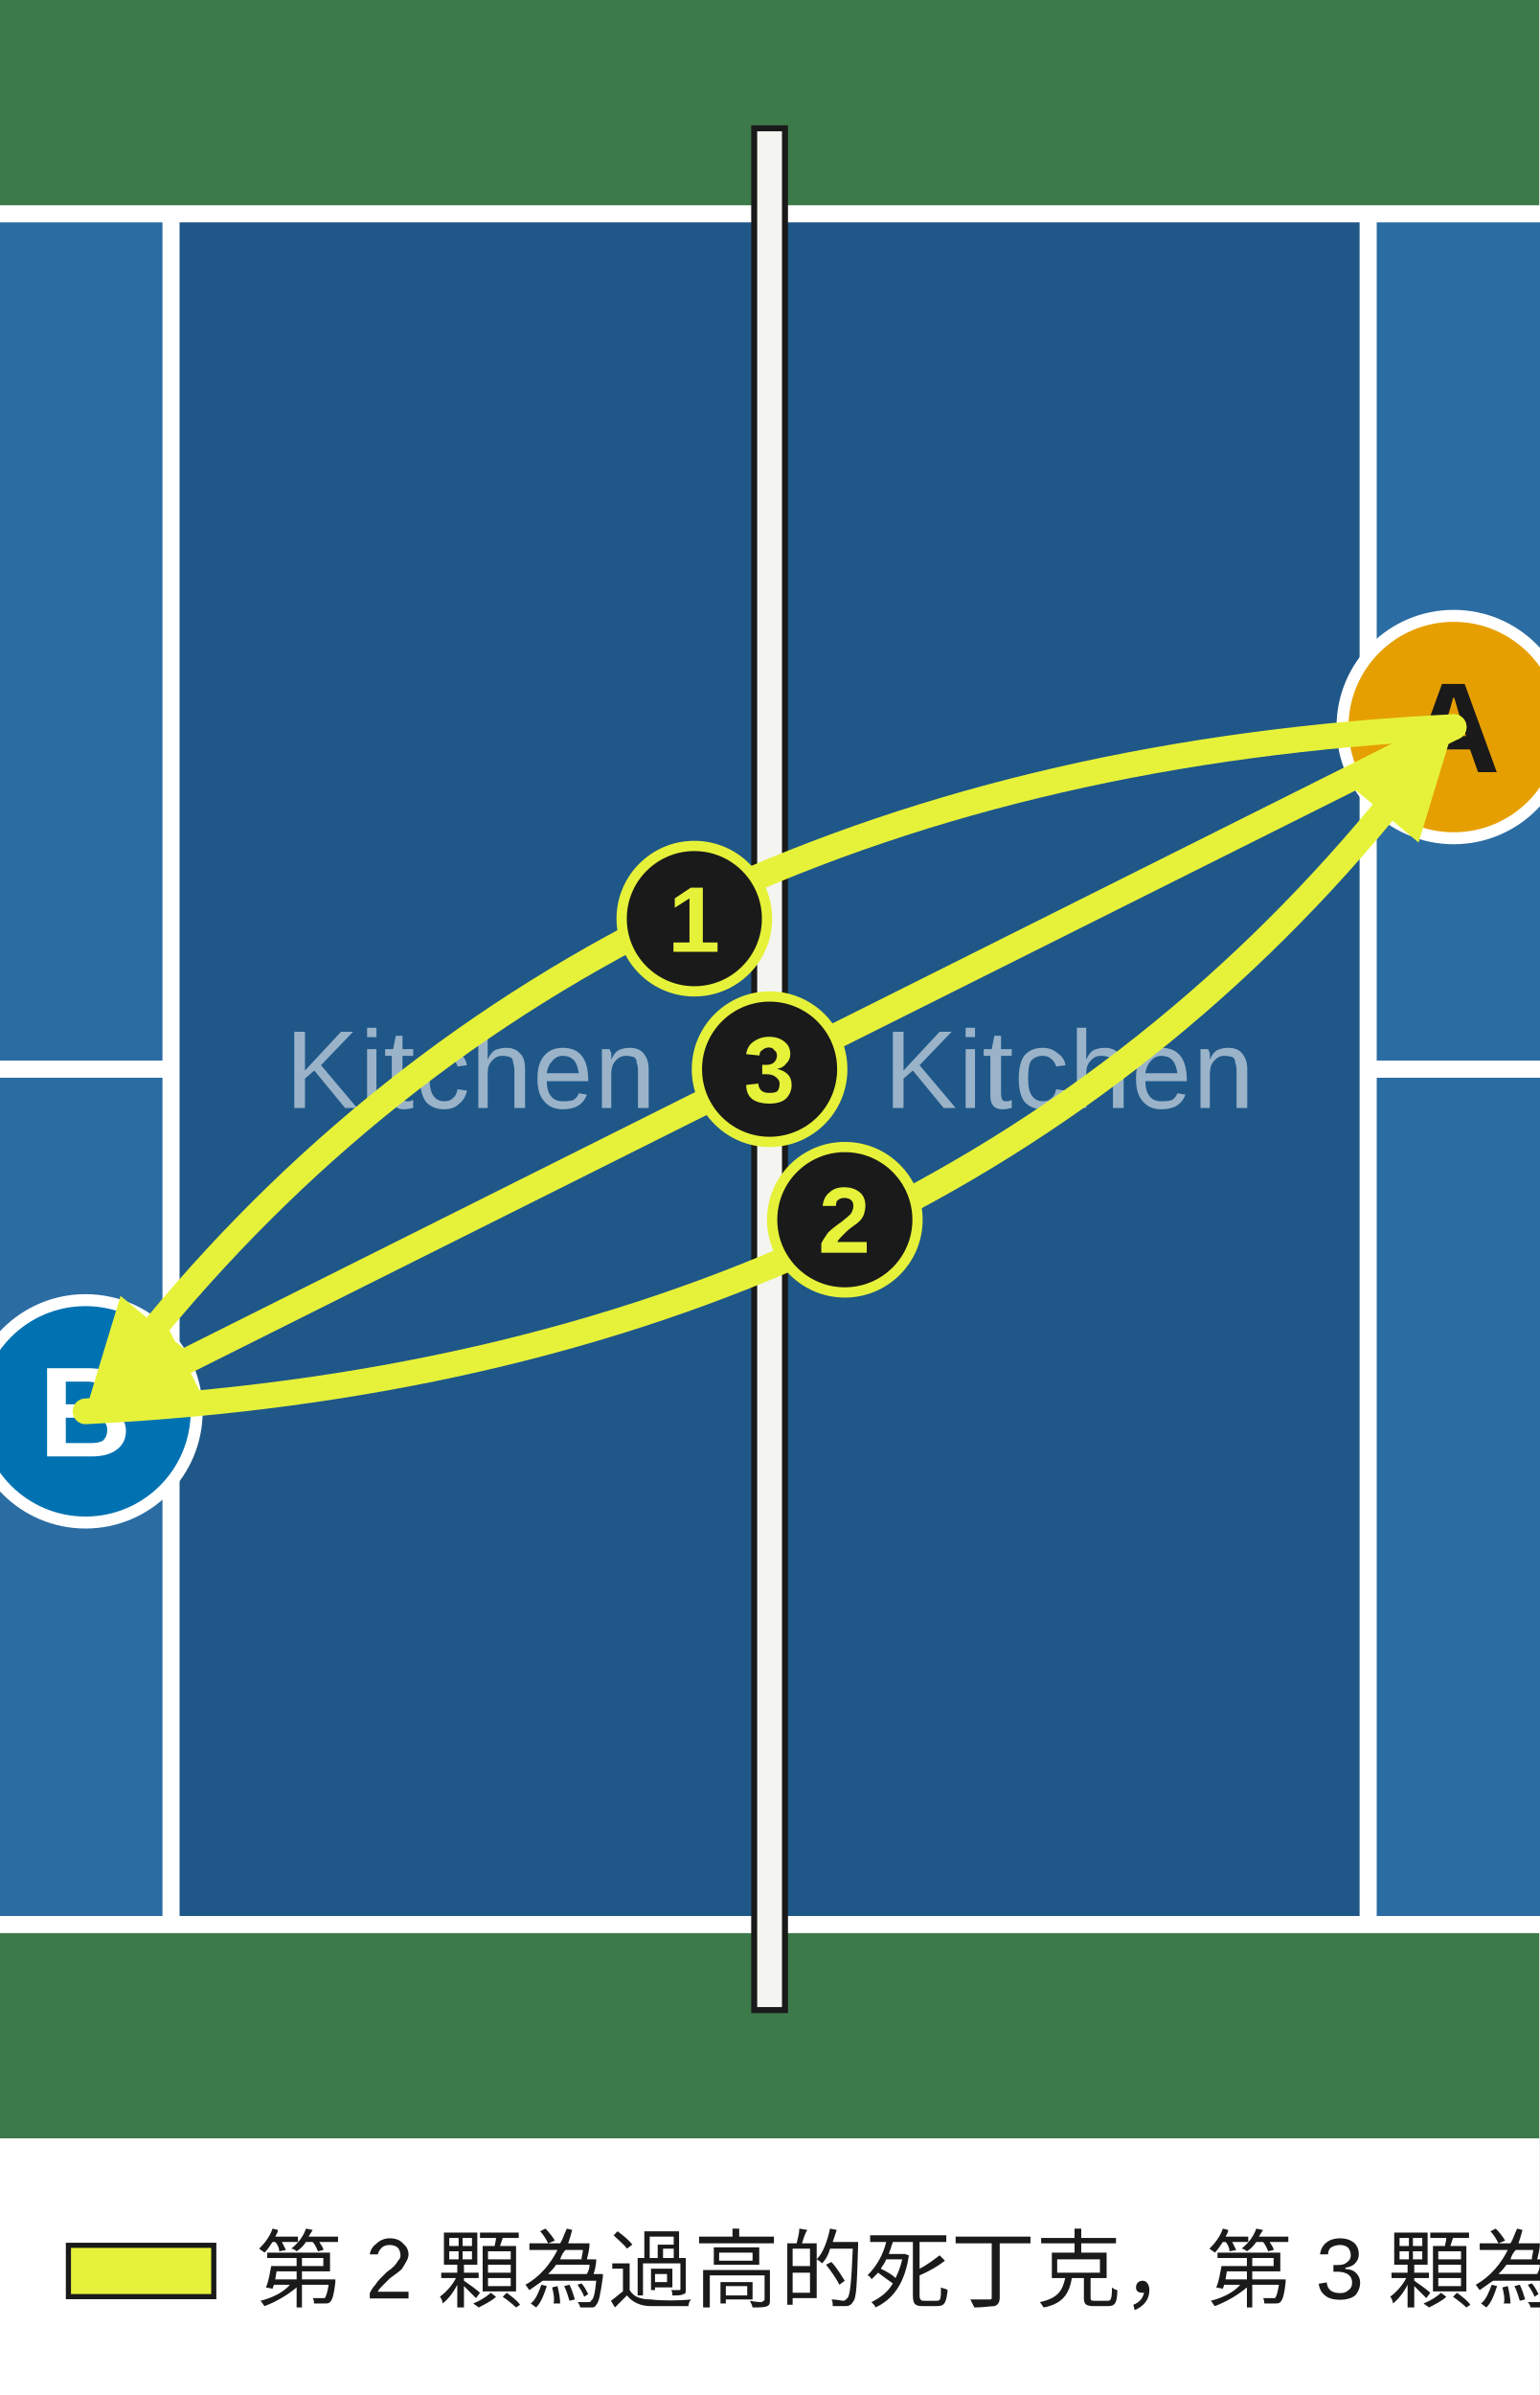
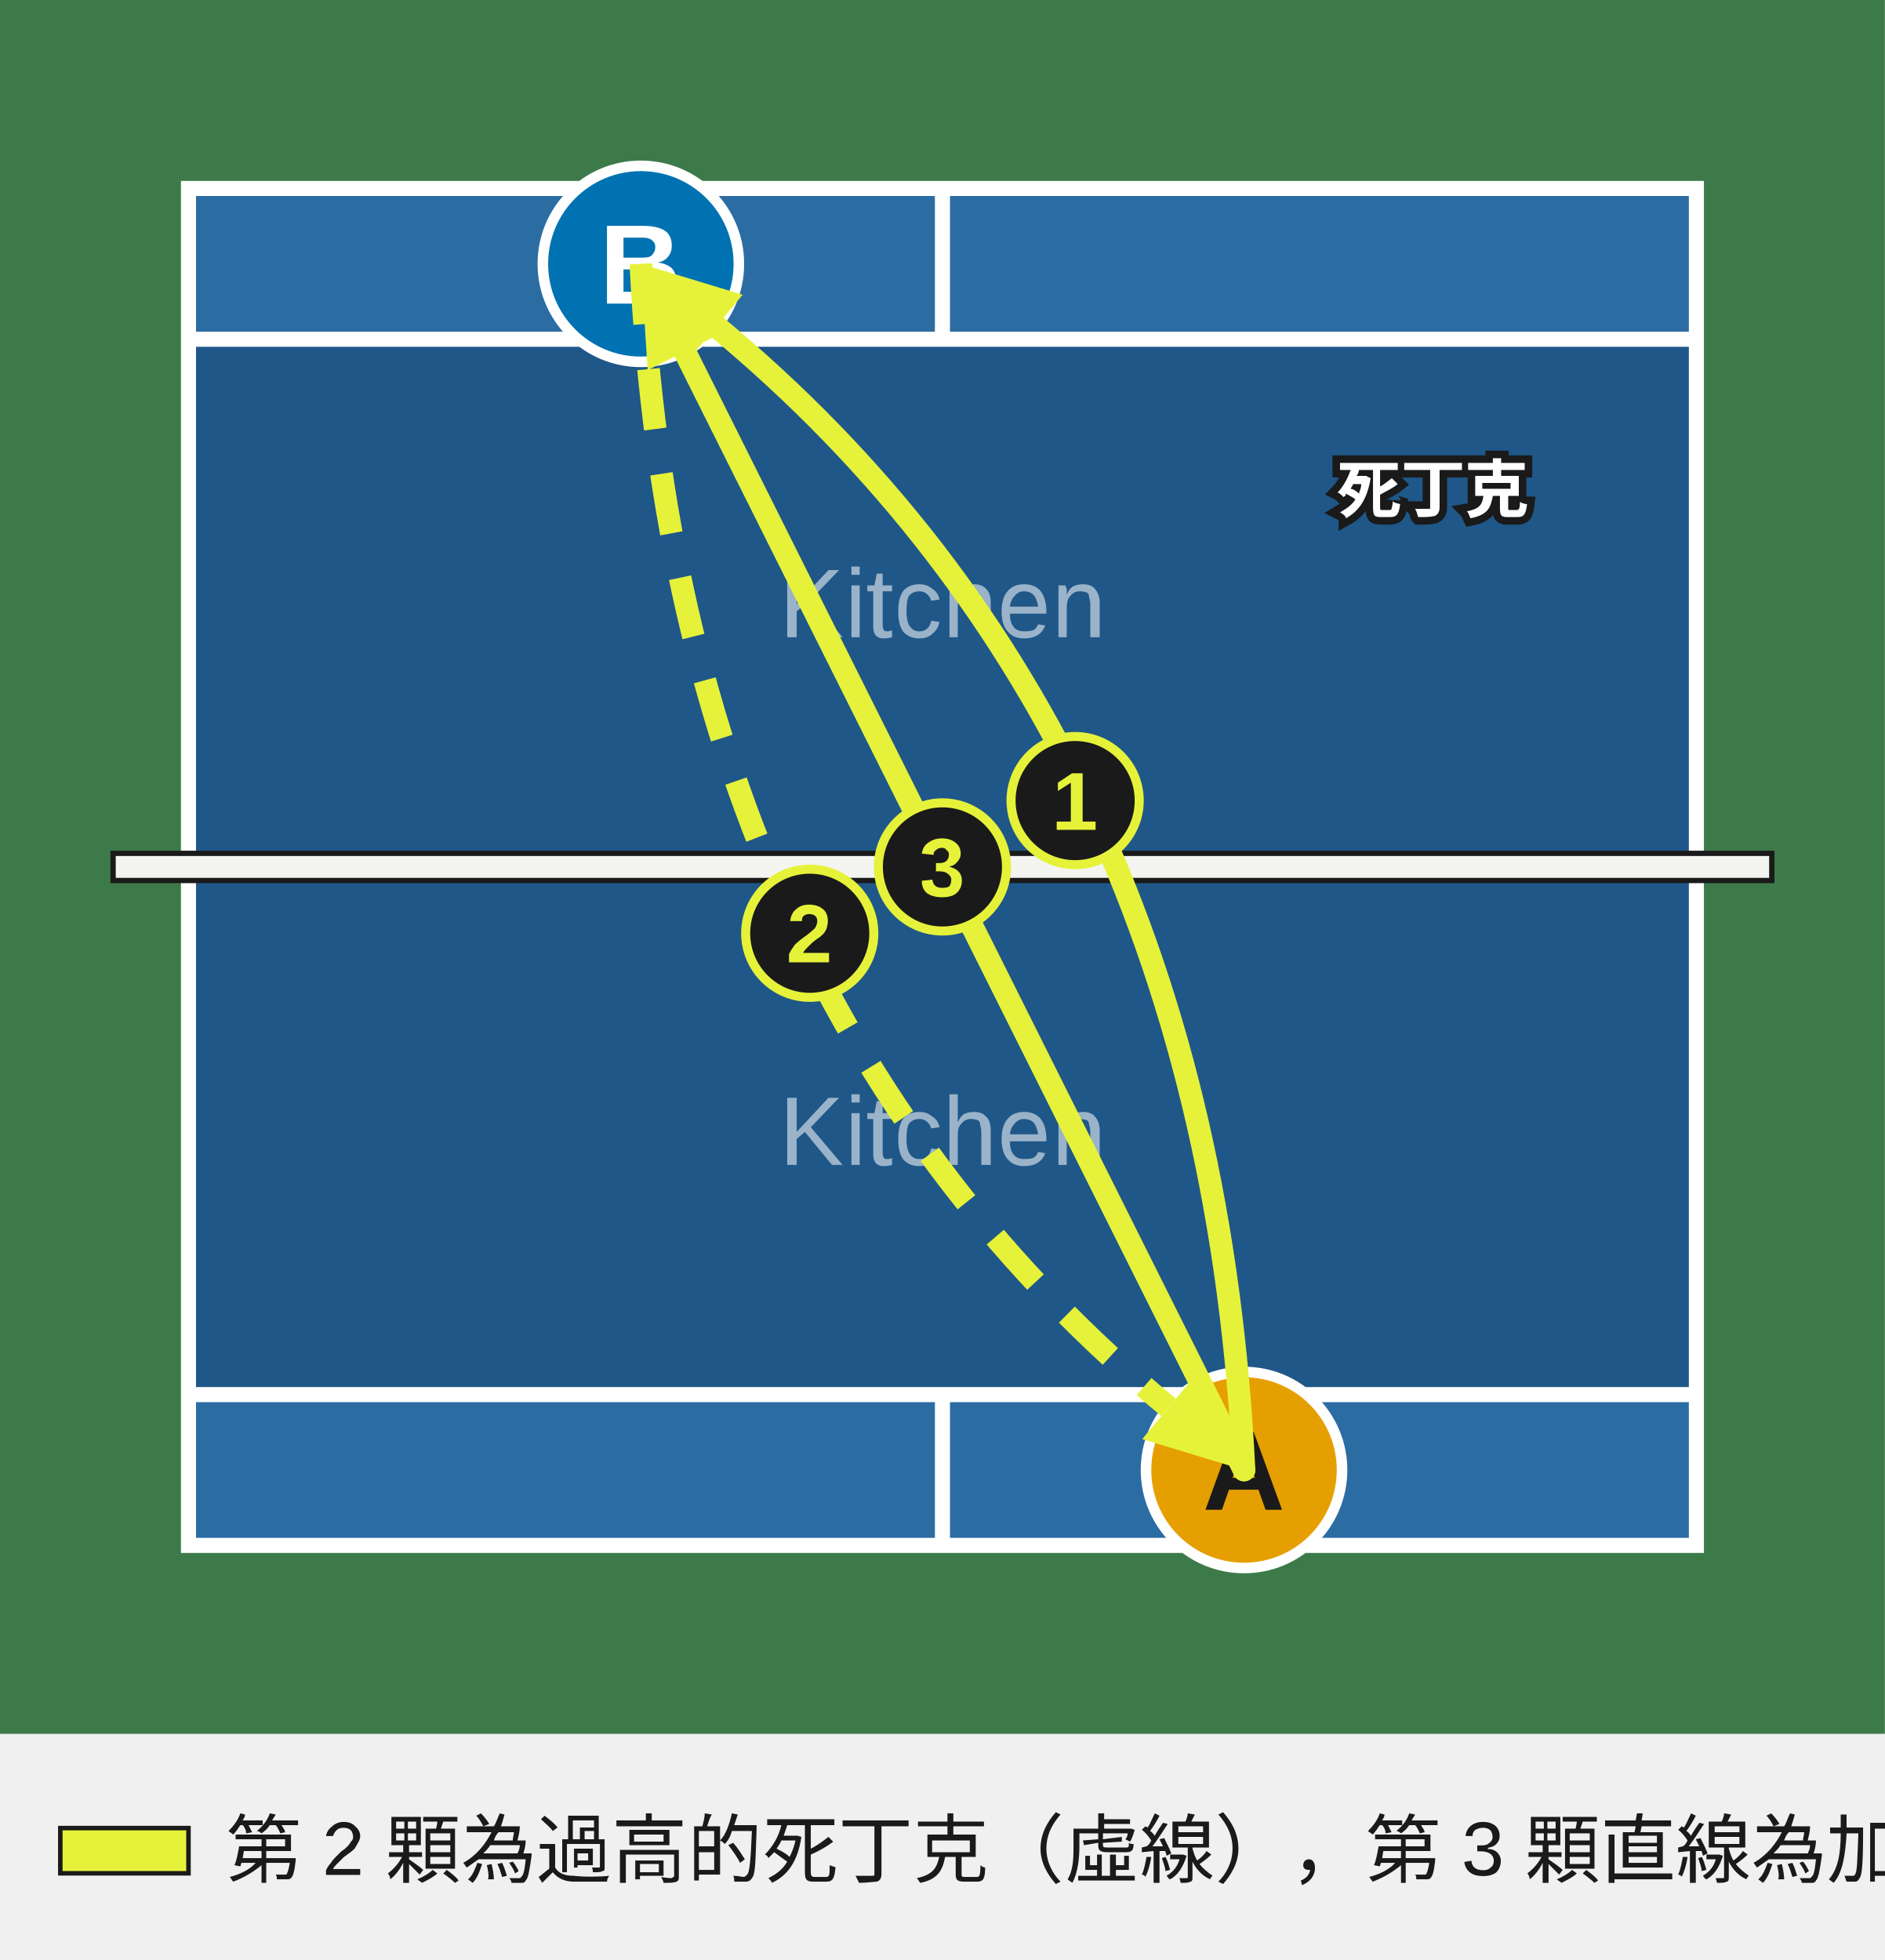
- <svg xmlns="http://www.w3.org/2000/svg" viewBox="13 -22.5 18 28" width="288" height="448" role="img" aria-label="死丁克快手 Dead Dink Hands" font-family="Arial, Helvetica, 'Helvetica Neue', sans-serif">
-   <rect x="13" y="-22.5" width="18" height="28" fill="#ffffff" />
-   <g transform="rotate(-90)">
-     <rect x="-2.5" y="13" width="25" height="18" fill="#3d7a4a" />
-     <rect x="0" y="0" width="20" height="44" fill="#2b6ca3" />
+ <svg xmlns="http://www.w3.org/2000/svg" viewBox="-2.5 10.5 25 26" width="400" height="416" role="img" aria-label="死丁克快手 Dead Dink Hands" font-family="Arial, Helvetica, 'Helvetica Neue', sans-serif">
+   <g>
+     <rect x="-2.5" y="10.5" width="25" height="23" fill="#3d7a4a" />
+     <rect x="0" y="13" width="20" height="18" fill="#2b6ca3" />
    <rect x="0" y="15" width="20" height="7" fill="#1f5788" />
    <rect x="0" y="22" width="20" height="7" fill="#1f5788" />
-     <rect x="0" y="0" width="20" height="44" stroke="#ffffff" stroke-width="0.2" fill="none" />
-     <path d="M0 15H20M0 29H20M10 0V15M10 29V44" stroke="#ffffff" stroke-width="0.2" fill="none" />
-     <text x="10" y="18.5" dy="0.35em" font-size="1.3" fill="#ffffff" fill-opacity="0.55" text-anchor="middle" font-family="Arial, Helvetica, 'Helvetica Neue', sans-serif" transform="rotate(90 10 18.5)">Kitchen</text>
-     <text x="10" y="25.5" dy="0.35em" font-size="1.3" fill="#ffffff" fill-opacity="0.55" text-anchor="middle" font-family="Arial, Helvetica, 'Helvetica Neue', sans-serif" transform="rotate(90 10 25.5)">Kitchen</text>
+     <rect x="0" y="13" width="20" height="18" stroke="#ffffff" stroke-width="0.2" fill="none" />
+     <path d="M0 15H20M0 29H20 M10 13V15M10 29V31" stroke="#ffffff" stroke-width="0.2" fill="none" />
+     <text x="10" y="18.5" dy="0.35em" font-size="1.3" fill="#ffffff" fill-opacity="0.55" text-anchor="middle" font-family="Arial, Helvetica, 'Helvetica Neue', sans-serif">Kitchen</text>
+     <text x="10" y="25.5" dy="0.35em" font-size="1.3" fill="#ffffff" fill-opacity="0.55" text-anchor="middle" font-family="Arial, Helvetica, 'Helvetica Neue', sans-serif">Kitchen</text>
    <rect x="-1" y="21.82" width="22" height="0.36" fill="#f4f4f0" stroke="#1a1a1a" stroke-width="0.07" />
    <circle cx="14" cy="30" r="1.3" fill="#e69f00" stroke="#ffffff" stroke-width="0.14" />
-     <text x="14" y="30" dy="0.35em" font-size="1.5" font-weight="700" fill="#1a1a1a" text-anchor="middle" font-family="Arial, Helvetica, 'Helvetica Neue', sans-serif" transform="rotate(90 14 30)">A</text>
+     <text x="14" y="30" dy="0.35em" font-size="1.5" font-weight="700" fill="#1a1a1a" text-anchor="middle" font-family="Arial, Helvetica, 'Helvetica Neue', sans-serif">A</text>
    <circle cx="6" cy="14" r="1.3" fill="#0072b2" stroke="#ffffff" stroke-width="0.14" />
-     <text x="6" y="14" dy="0.35em" font-size="1.5" font-weight="700" fill="#ffffff" text-anchor="middle" font-family="Arial, Helvetica, 'Helvetica Neue', sans-serif" transform="rotate(90 6 14)">B</text>
-     <path d="M14 30Q13.52 20.24 7 14.83" fill="none" stroke="#e6f23a" stroke-width="0.3" stroke-linecap="round" />
+     <text x="6" y="14" dy="0.35em" font-size="1.5" font-weight="700" fill="#ffffff" text-anchor="middle" font-family="Arial, Helvetica, 'Helvetica Neue', sans-serif">B</text>
+     <path d="M14,30Q13.52,20.24 7,14.83" fill="none" stroke="#e6f23a" stroke-width="0.3" stroke-linecap="round" />
    <polygon points="6,14 7.35,14.41 6.65,15.25" fill="#e6f23a" />
    <circle cx="11.76" cy="21.12" r="0.85" fill="#1a1a1a" stroke="#e6f23a" stroke-width="0.12" />
-     <text x="11.76" y="21.12" dy="0.35em" font-size="1.1" font-weight="700" fill="#e6f23a" text-anchor="middle" font-family="Arial, Helvetica, 'Helvetica Neue', sans-serif" transform="rotate(90 11.76 21.12)">1</text>
-     <path d="M6 14Q6.48 23.76 13 29.17" fill="none" stroke="#e6f23a" stroke-width="0.3" stroke-linecap="round" />
+     <text x="11.76" y="21.12" dy="0.35em" font-size="1.1" font-weight="700" fill="#e6f23a" text-anchor="middle" font-family="Arial, Helvetica, 'Helvetica Neue', sans-serif">1</text>
+     <path d="M6,14Q6.48,23.76 13,29.17" fill="none" stroke="#e6f23a" stroke-width="0.3" stroke-dasharray="0.8 0.6" />
    <polygon points="14,30 12.65,29.59 13.35,28.75" fill="#e6f23a" />
    <circle cx="8.24" cy="22.88" r="0.85" fill="#1a1a1a" stroke="#e6f23a" stroke-width="0.12" />
-     <text x="8.24" y="22.88" dy="0.35em" font-size="1.1" font-weight="700" fill="#e6f23a" text-anchor="middle" font-family="Arial, Helvetica, 'Helvetica Neue', sans-serif" transform="rotate(90 8.24 22.88)">2</text>
-     <path d="M14 30L6.58 15.16" fill="none" stroke="#e6f23a" stroke-width="0.3" stroke-linecap="round" />
+     <text x="8.24" y="22.88" dy="0.35em" font-size="1.1" font-weight="700" fill="#e6f23a" text-anchor="middle" font-family="Arial, Helvetica, 'Helvetica Neue', sans-serif">2</text>
+     <path d="M14,30L6.58,15.16" fill="none" stroke="#e6f23a" stroke-width="0.3" stroke-linecap="round" />
    <polygon points="6,14 7.07,14.92 6.09,15.41" fill="#e6f23a" />
    <circle cx="10" cy="22" r="0.85" fill="#1a1a1a" stroke="#e6f23a" stroke-width="0.12" />
-     <text x="10" y="22" dy="0.35em" font-size="1.1" font-weight="700" fill="#e6f23a" text-anchor="middle" font-family="Arial, Helvetica, 'Helvetica Neue', sans-serif" transform="rotate(90 10 22)">3</text>
+     <text x="10" y="22" dy="0.35em" font-size="1.1" font-weight="700" fill="#e6f23a" text-anchor="middle" font-family="Arial, Helvetica, 'Helvetica Neue', sans-serif">3</text>
+     <text x="16.5" y="17" dy="0.35em" font-size="0.85" font-weight="700" fill="#ffffff" stroke="#1a1a1a" stroke-width="0.2" paint-order="stroke" text-anchor="middle" font-family="Arial, Helvetica, 'Helvetica Neue', sans-serif">死丁克</text>
  </g>
-   <rect x="13.8" y="3.75" width="1.7" height="0.6" fill="#e6f23a" stroke="#1a1a1a" stroke-width="0.06" />
-   <text x="16" y="4.05" font-size="1" fill="#1a1a1a" font-family="Arial, Helvetica, 'Helvetica Neue', sans-serif" dy="0.35em">第 2 顆為過高的死丁克，第 3 顆為加速攻擊</text>
+   <rect x="-1.7" y="34.75" width="1.7" height="0.6" fill="#e6f23a" stroke="#1a1a1a" stroke-width="0.06" />
+   <text x="0.5" y="35.05" font-size="1" fill="#1a1a1a" font-family="Arial, Helvetica, 'Helvetica Neue', sans-serif" dy="0.35em">第 2 顆為過高的死丁克（虛線），第 3 顆直線為加速攻擊</text>
</svg>
